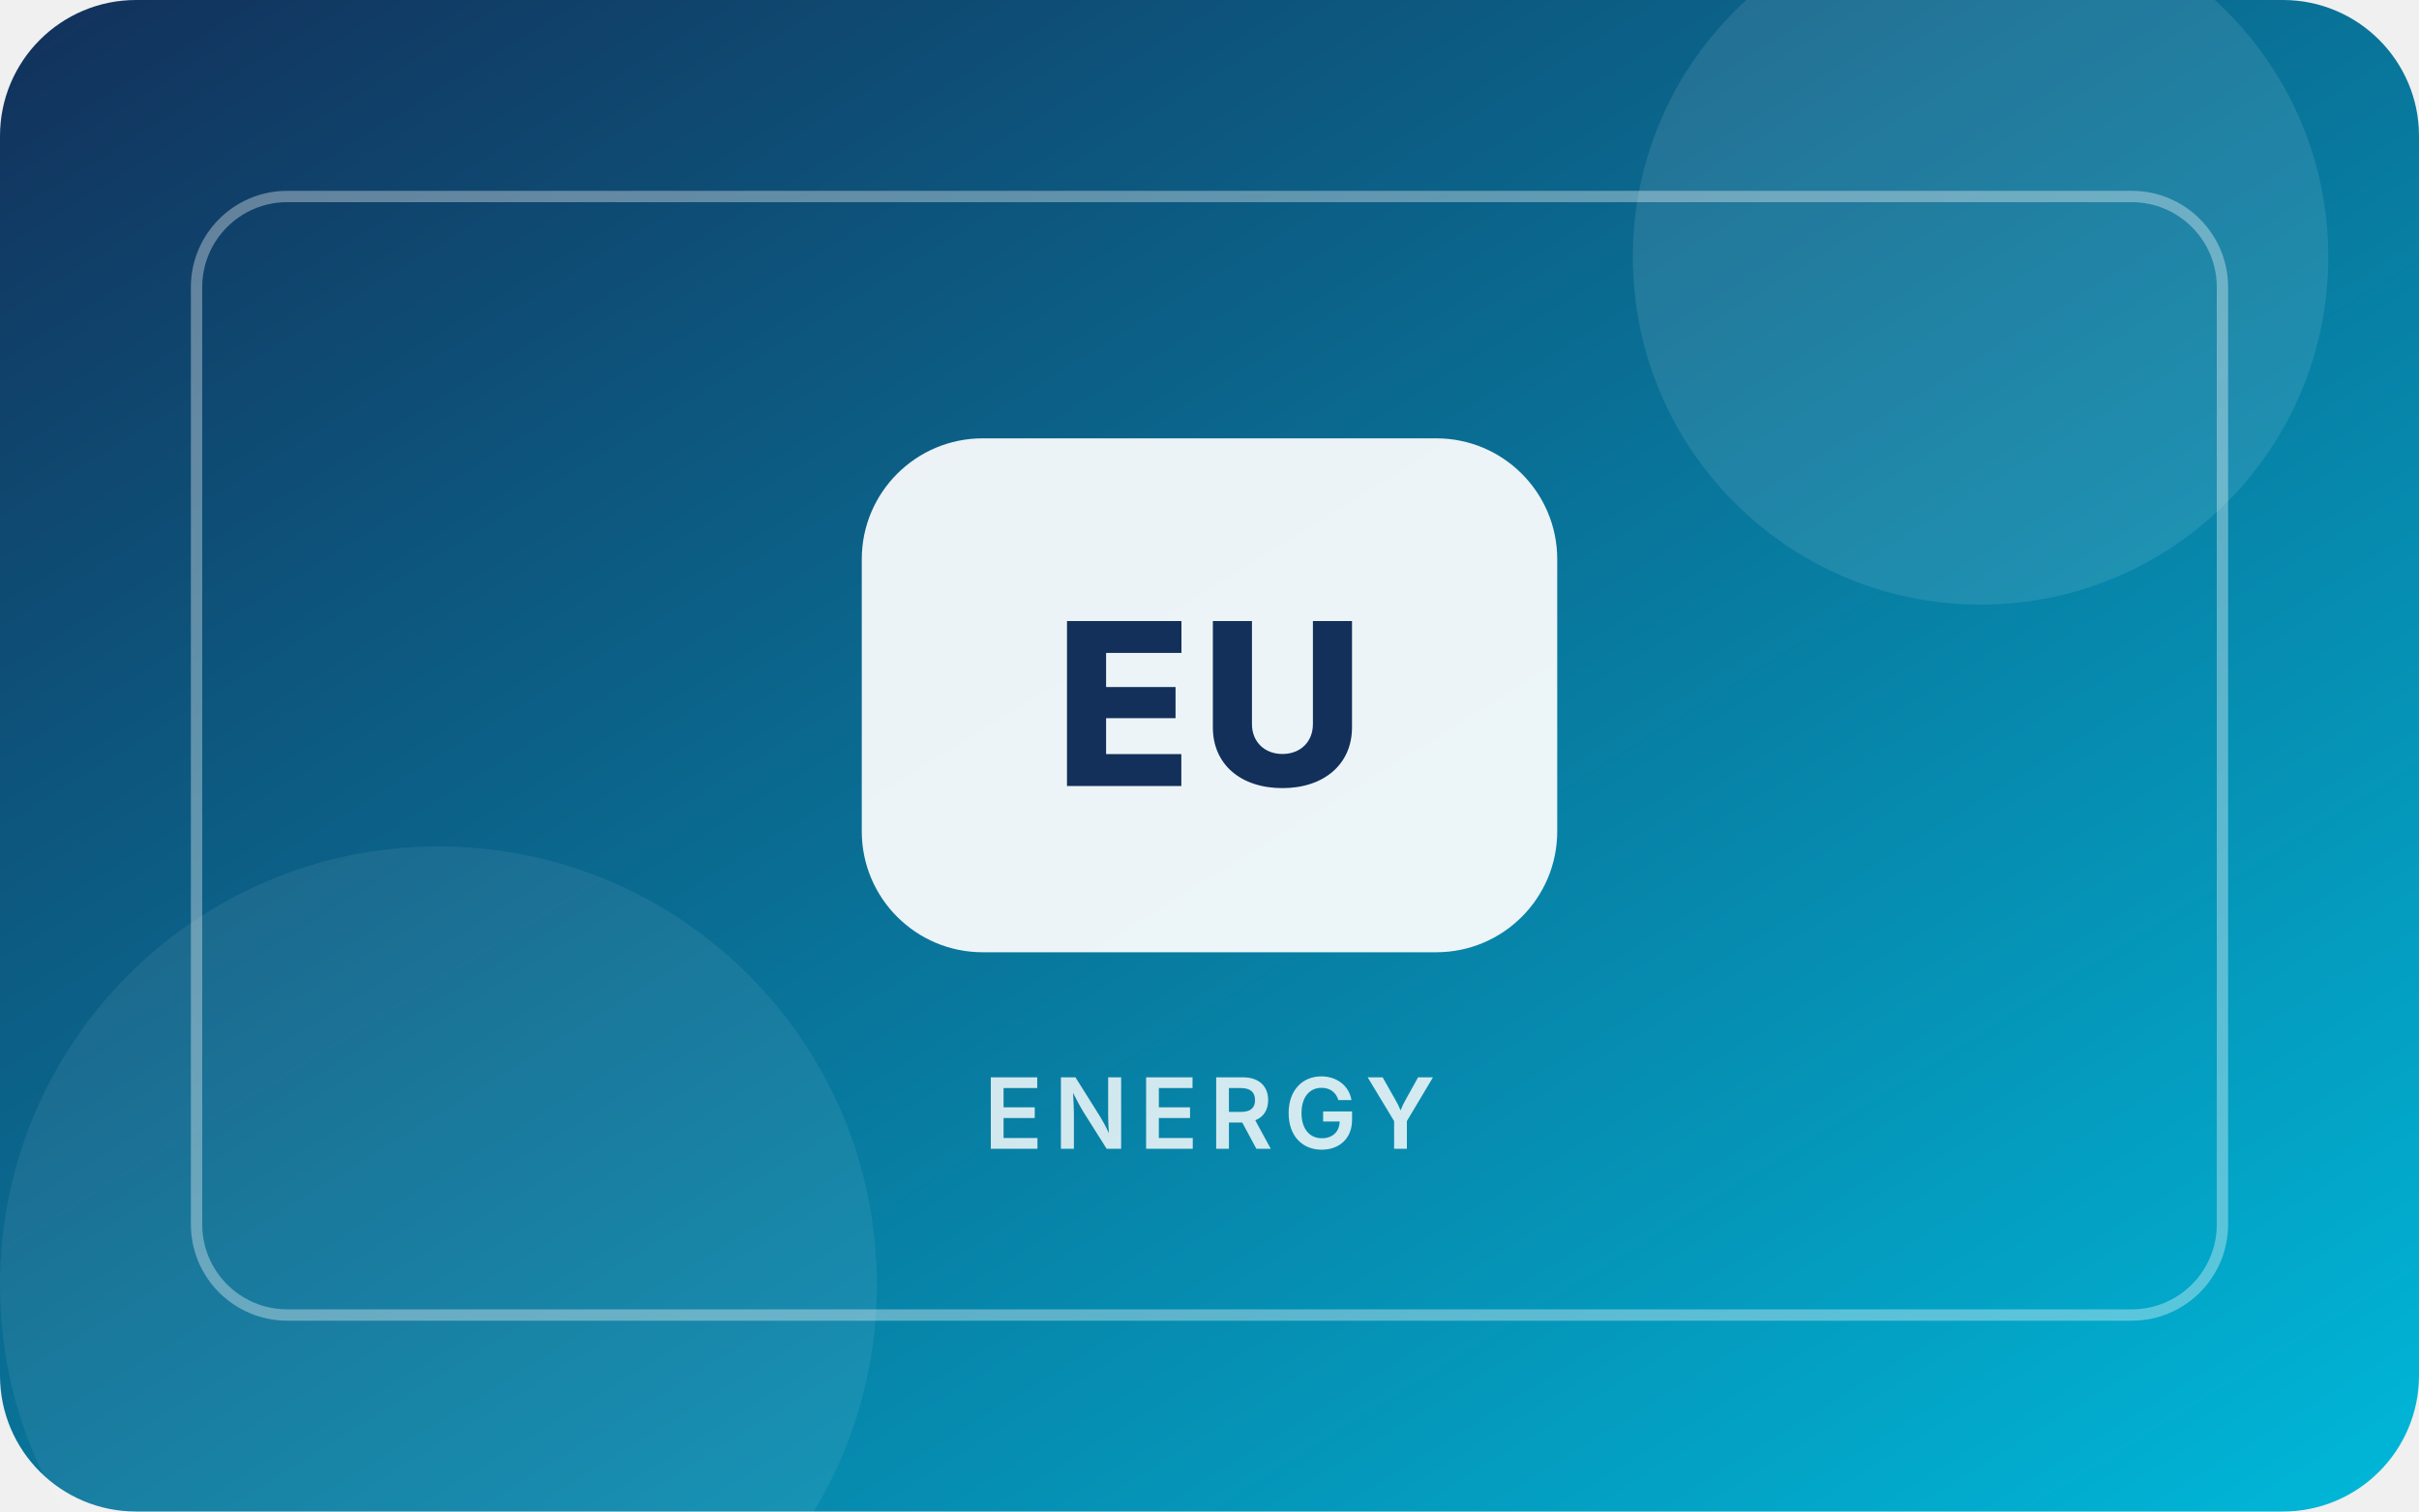
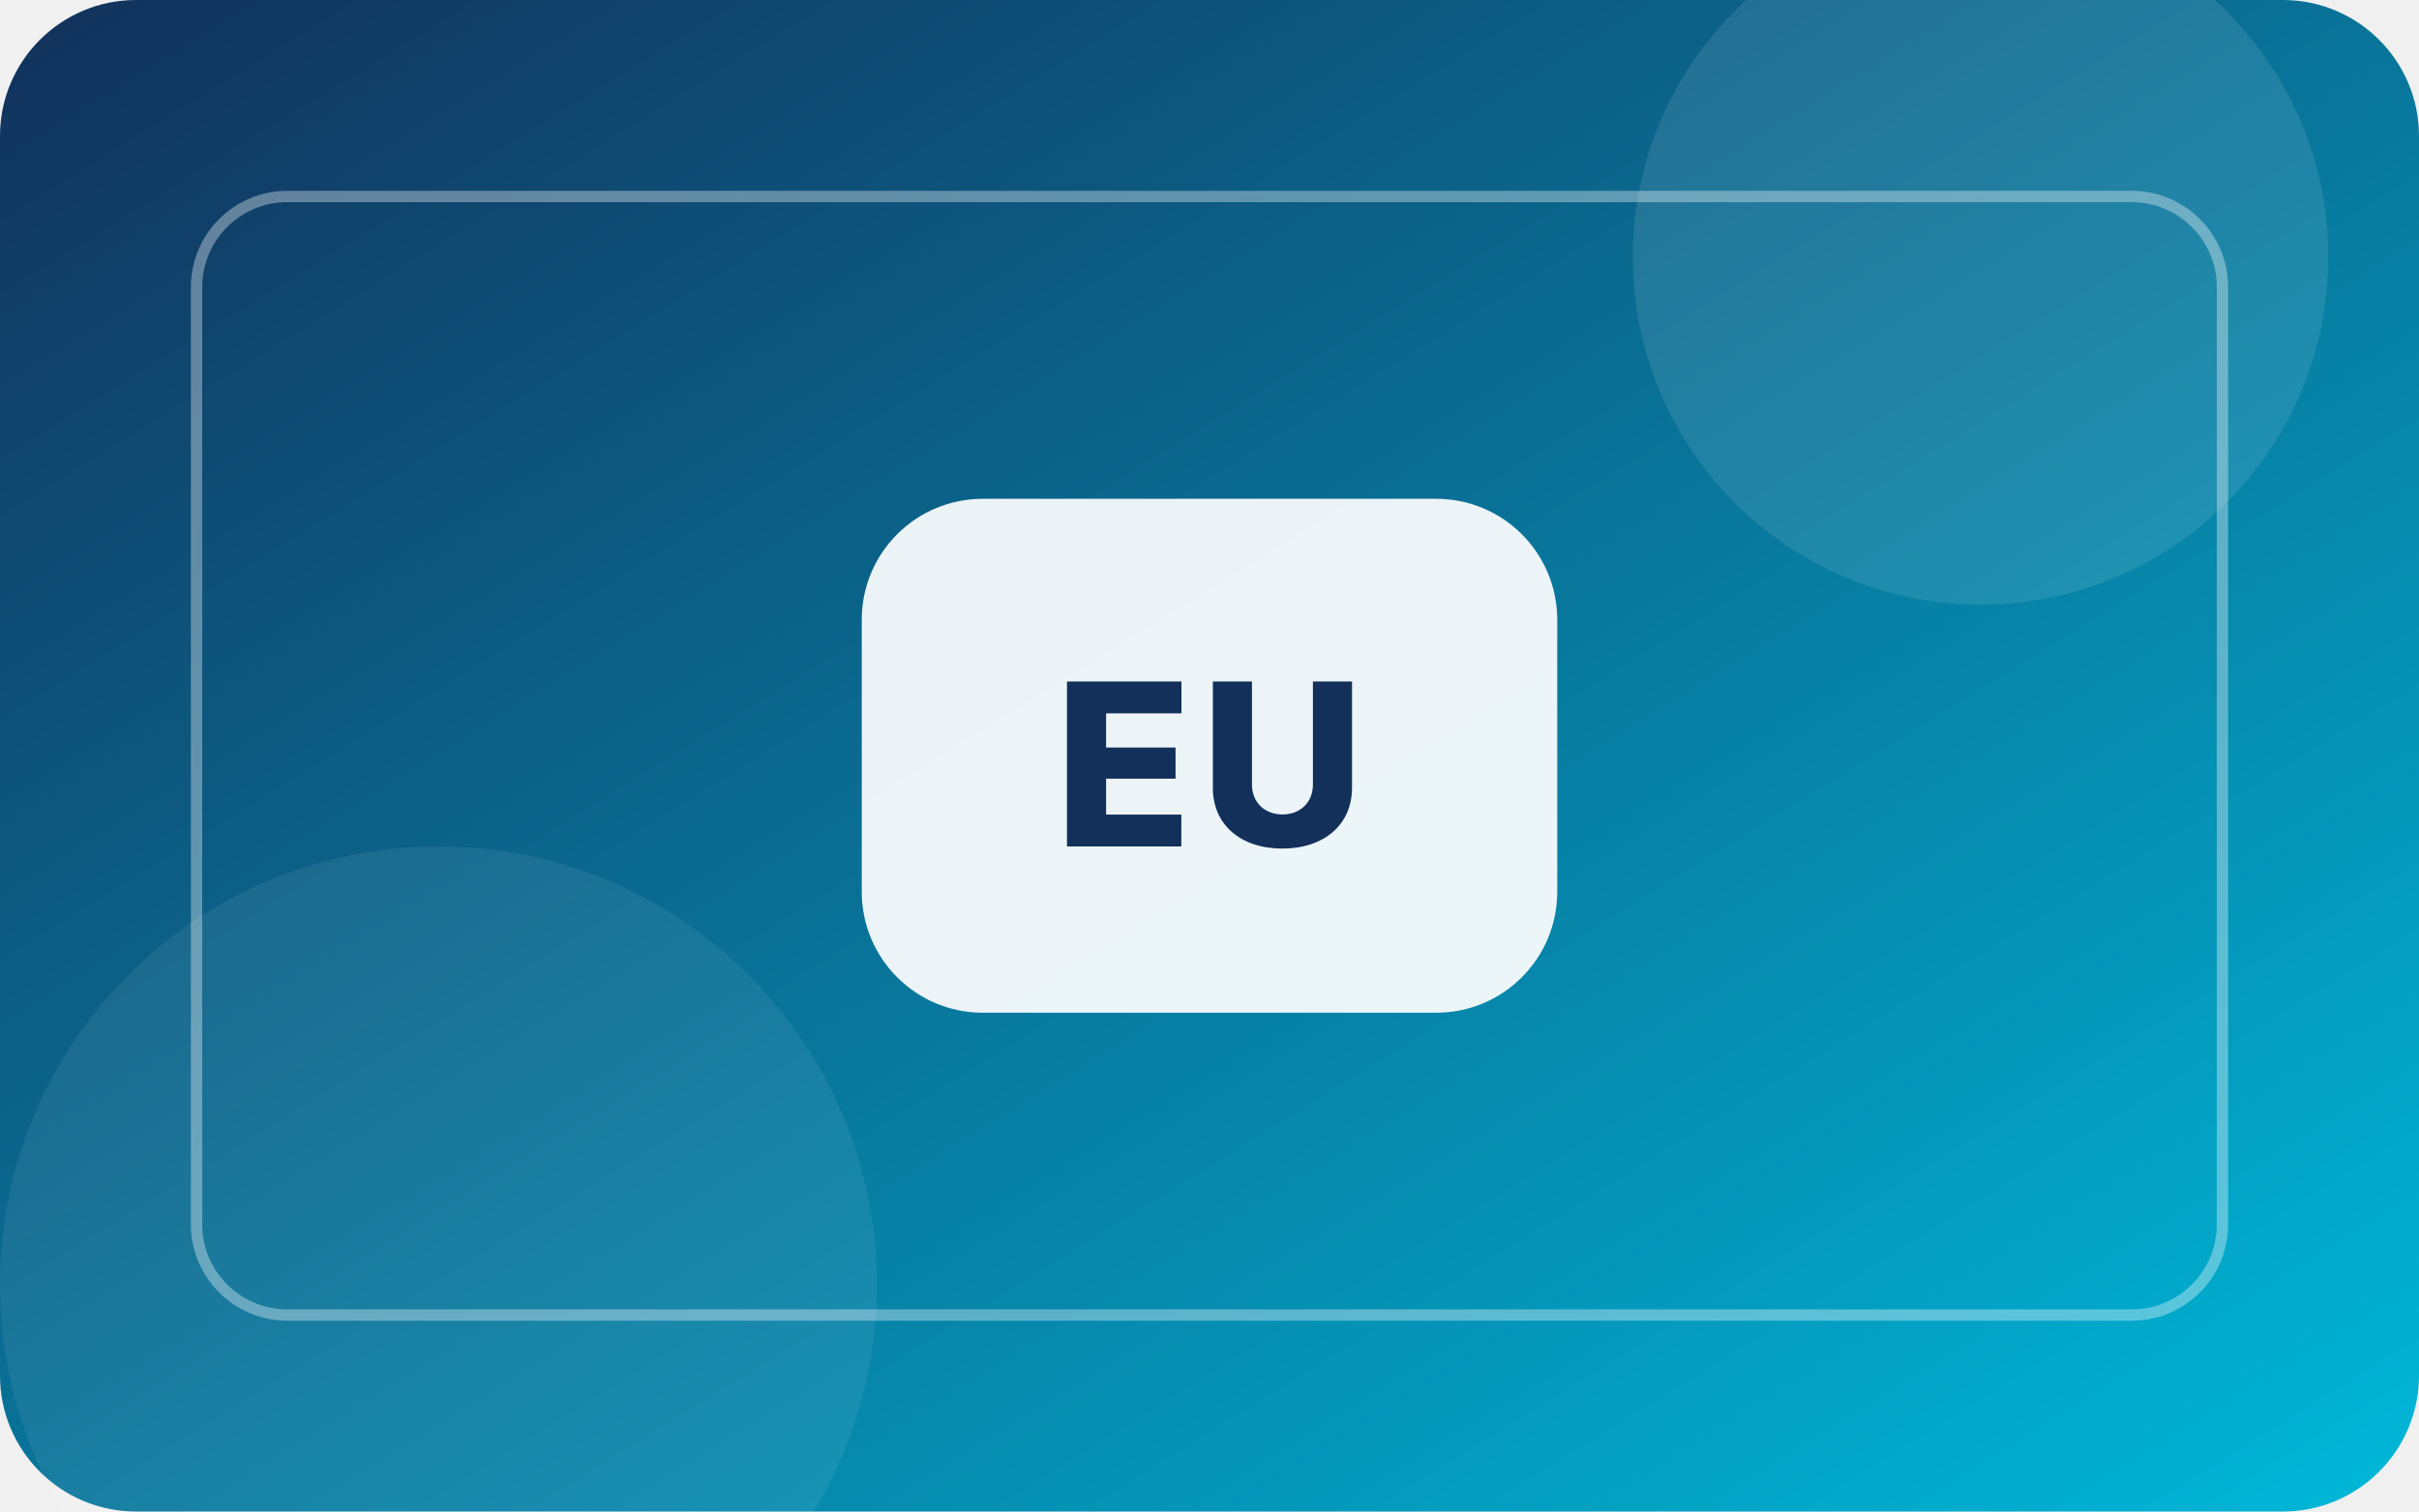
<svg xmlns="http://www.w3.org/2000/svg" viewBox="0 0 320 200" width="320" height="200" role="img" aria-label="Logo Energy EU">
  <defs>
    <linearGradient id="bg" x1="0" y1="0" x2="1" y2="1">
      <stop offset="0" stop-color="#12305a" />
      <stop offset="1" stop-color="#00b8d9" />
    </linearGradient>
  </defs>
  <rect width="320" height="200" rx="18" fill="url(#bg)" />
  <circle cx="262" cy="34" r="46" fill="#ffffff" opacity="0.10" />
  <circle cx="58" cy="170" r="58" fill="#ffffff" opacity="0.07" />
  <rect x="26" y="26" width="268" height="148" rx="12" fill="none" stroke="#ffffff" stroke-opacity="0.35" stroke-width="1.5" />
-   <g transform="translate(160 92)">
+   <g transform="translate(160 100)">
    <rect x="-46" y="-34" width="92" height="68" rx="16" fill="#ffffff" opacity="0.92" />
    <text x="0" y="12" text-anchor="middle" font-family="Inter, Segoe UI, Arial, sans-serif" font-size="30" font-weight="800" fill="#12305a" letter-spacing="1">EU</text>
  </g>
-   <text x="160" y="152" text-anchor="middle" font-family="Inter, Segoe UI, Arial, sans-serif" font-size="13" font-weight="600" fill="#ffffff" opacity="0.82" letter-spacing="1.4">ENERGY</text>
</svg>
